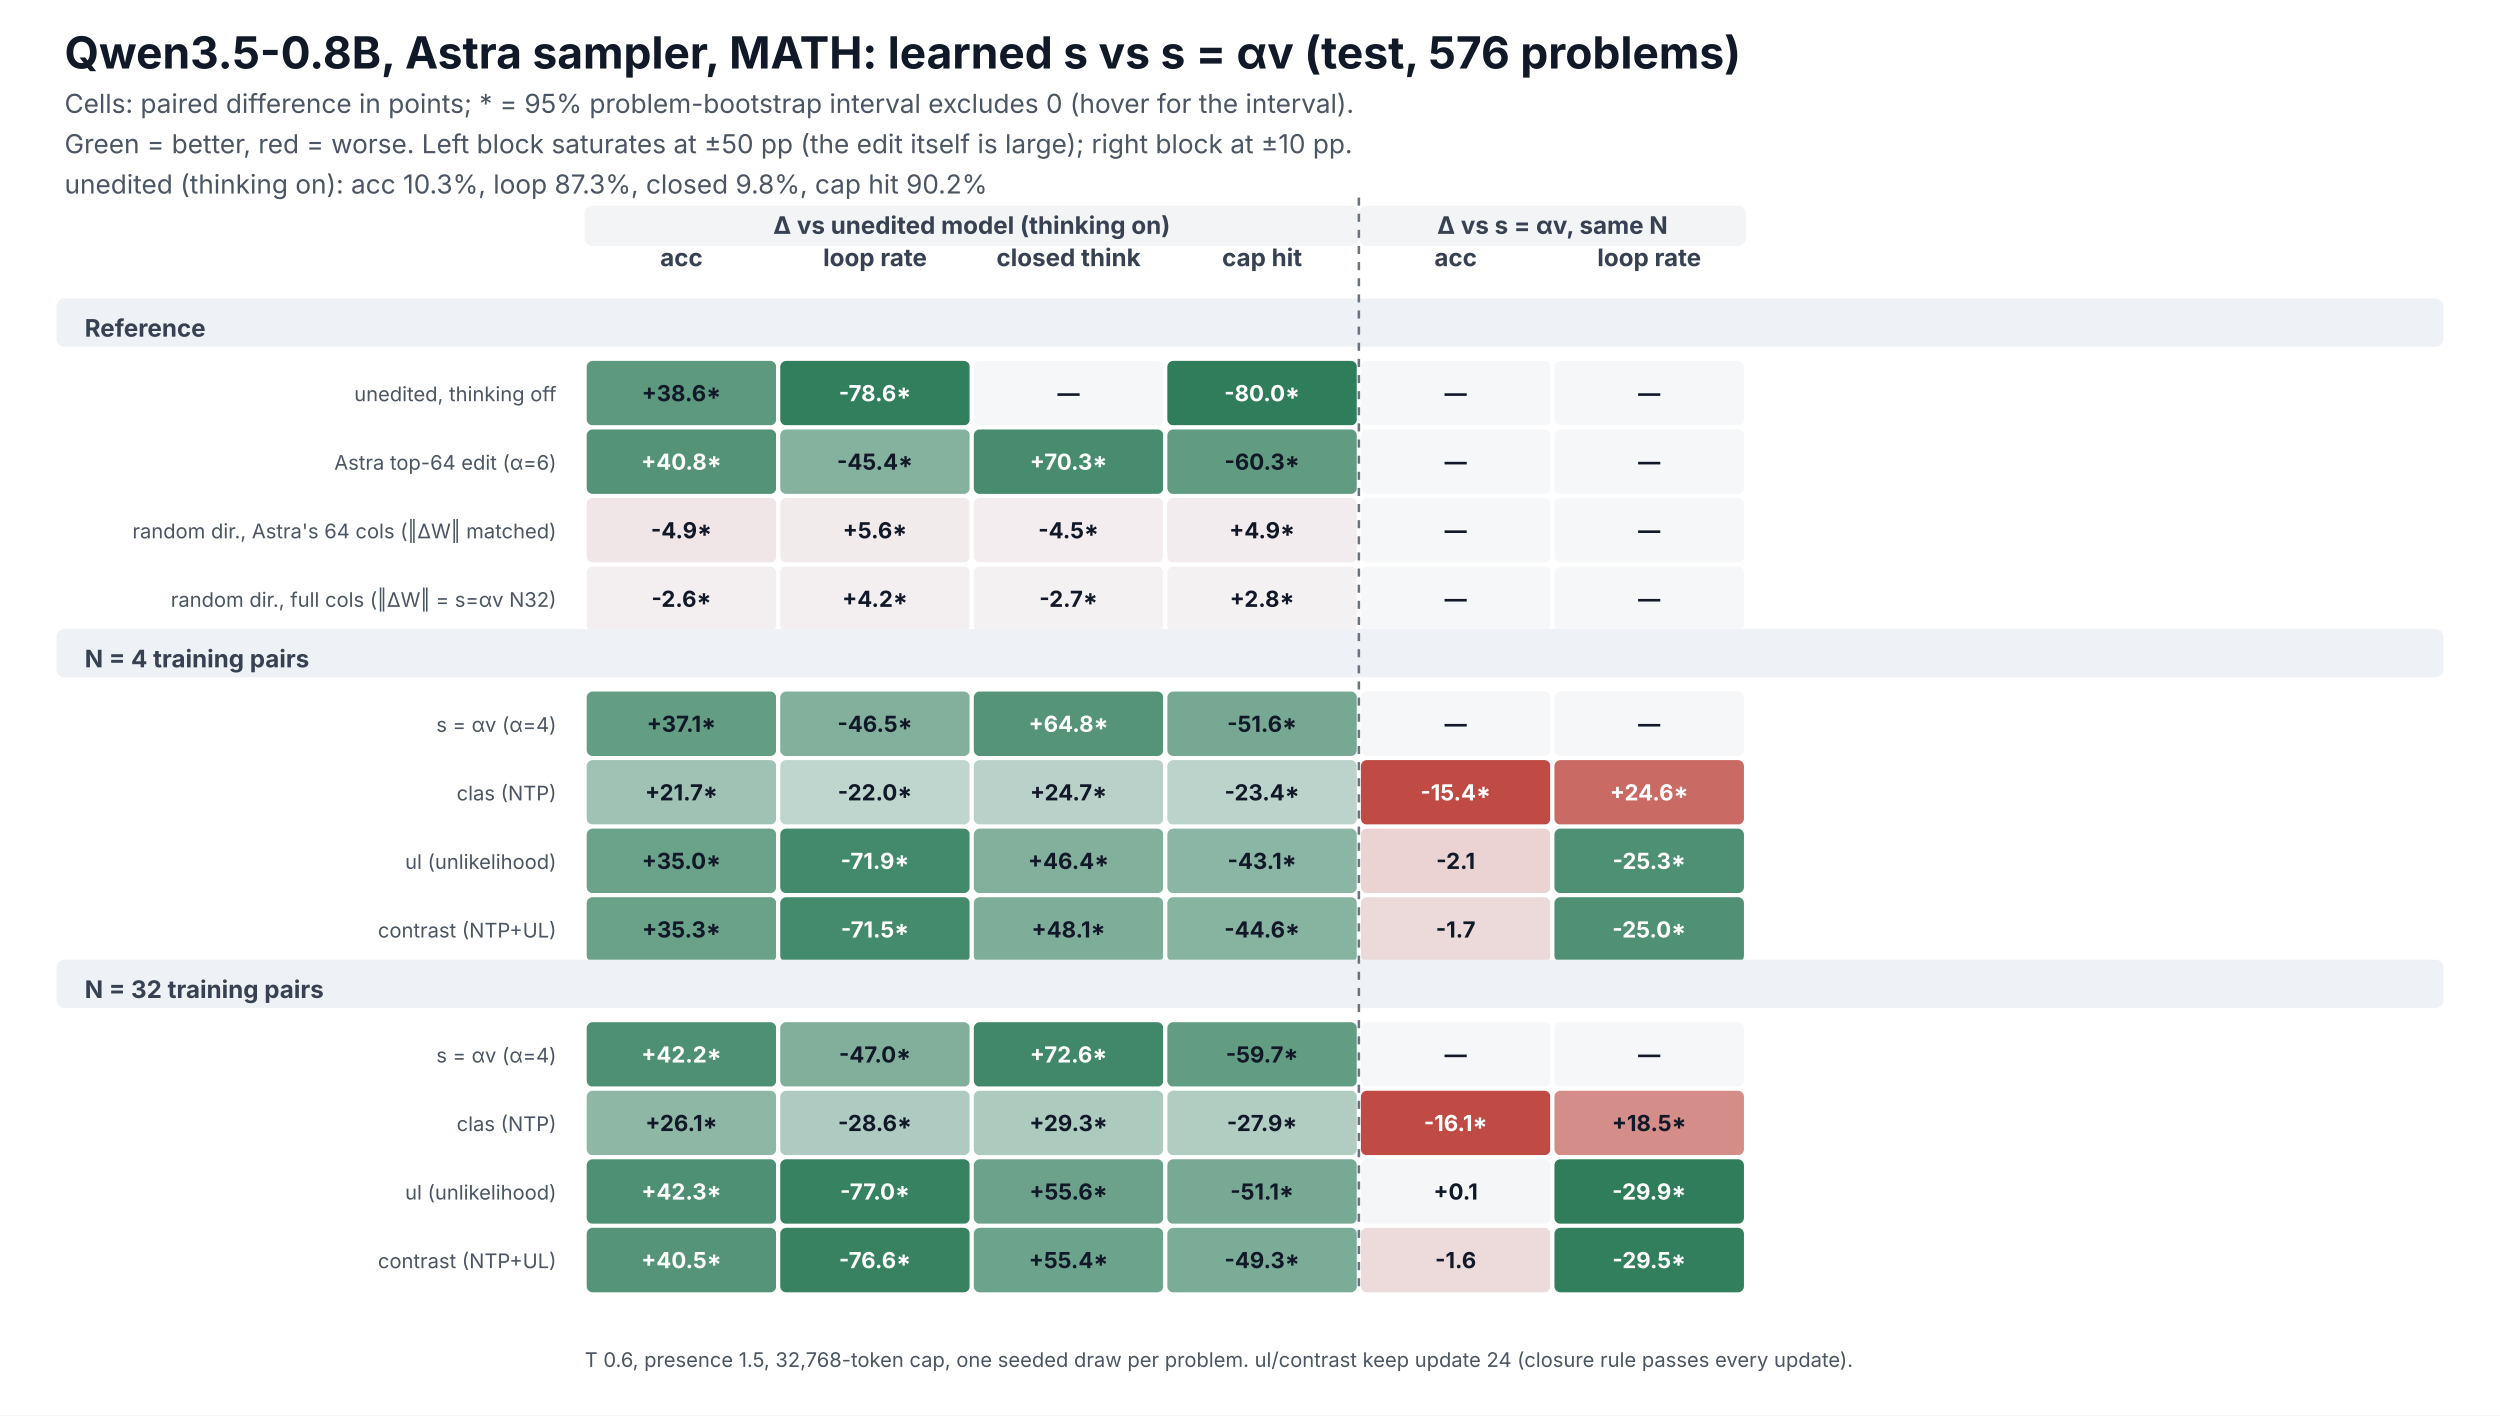
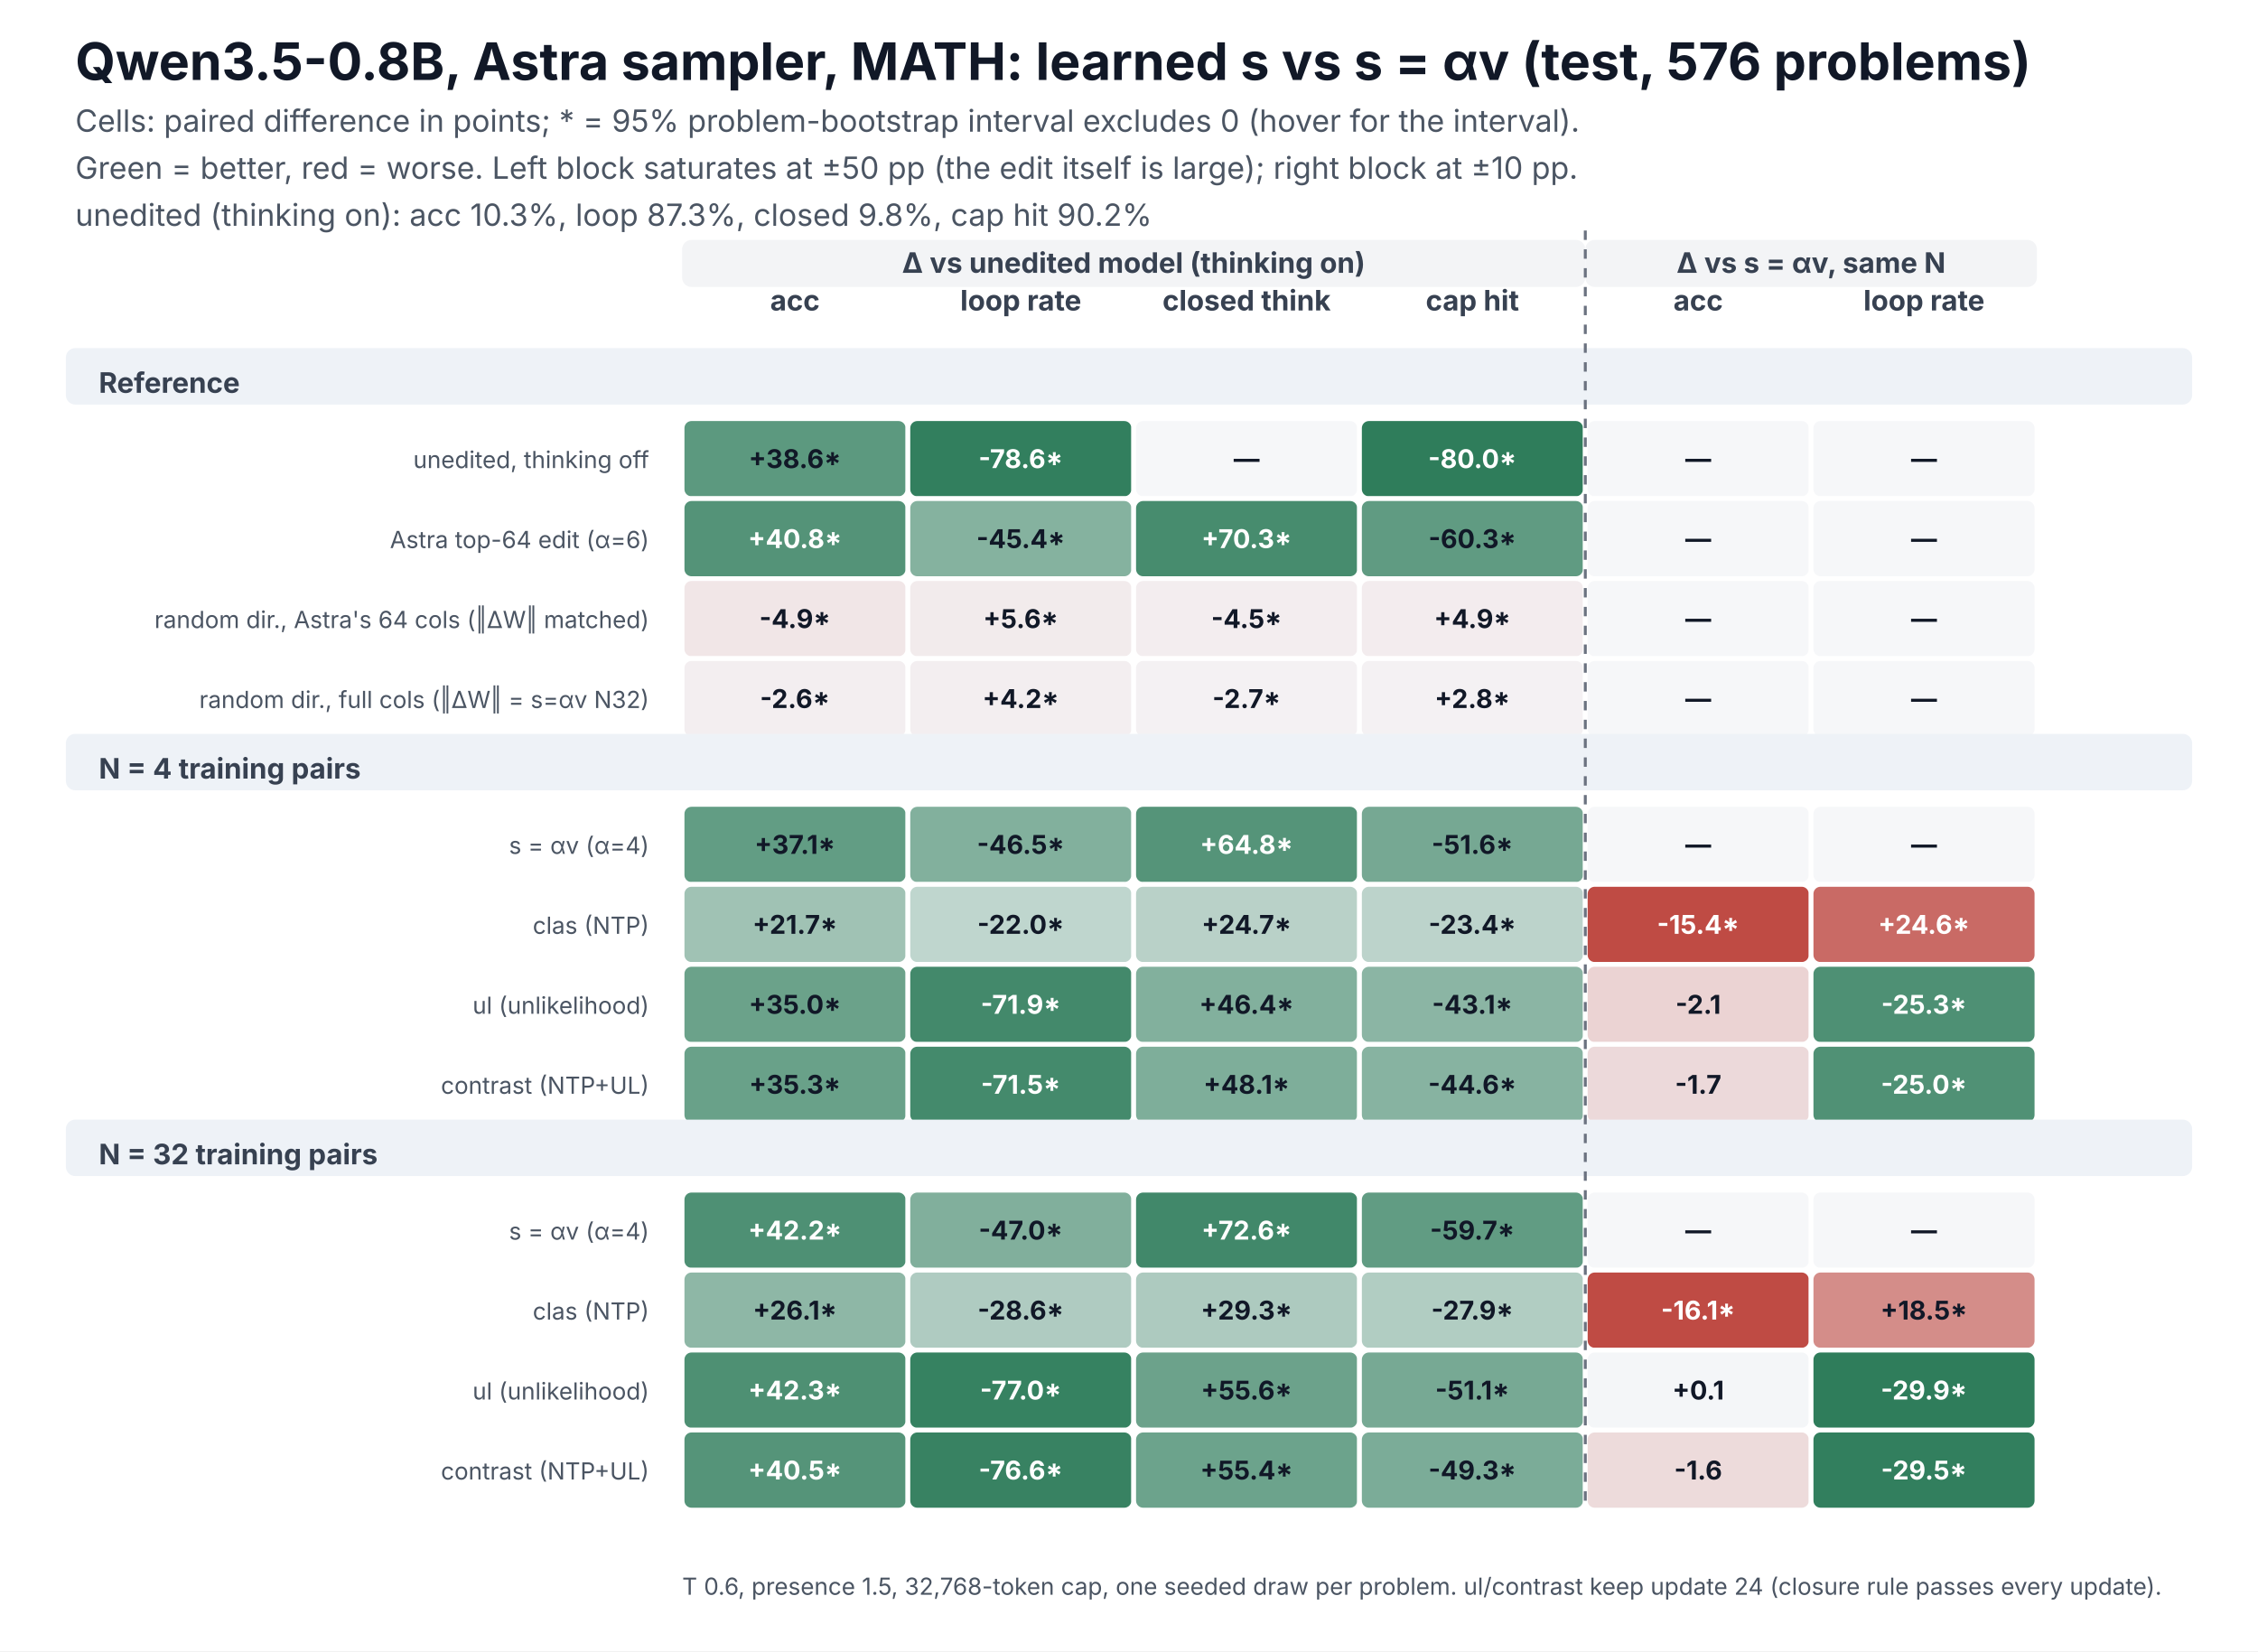
- <svg xmlns="http://www.w3.org/2000/svg" width="1240" height="702" viewBox="0 0 1240 702" role="img">
+ <svg xmlns="http://www.w3.org/2000/svg" width="960" height="702" viewBox="0 0 960 702" role="img">
  <style>
      text { font-family: Inter, ui-sans-serif, system-ui, -apple-system, BlinkMacSystemFont, "Segoe UI", sans-serif; fill: #111827; }
      .title { font-size: 22px; font-weight: 700; }
      .subtitle { font-size: 13px; fill: #4b5563; }
      .label { font-size: 12px; fill: #374151; }
      .small { font-size: 10px; fill: #4b5563; }
      .cell { stroke: #ffffff; stroke-width: 2; rx: 4; ry: 4; }
      .group-separator { stroke: #6b7280; stroke-width: 1.25; stroke-dasharray: 4 4; }
    </style>
  <rect width="100%" height="100%" fill="#ffffff" />
  <text x="32" y="34" class="title">Qwen3.5-0.8B, Astra sampler, MATH: learned s vs s = αv (test, 576 problems)</text>
  <text x="32" y="56" class="subtitle">Cells: paired difference in points; * = 95% problem-bootstrap interval excludes 0 (hover for the interval).</text>
  <text x="32" y="76" class="subtitle">Green = better, red = worse. Left block saturates at ±50 pp (the edit itself is large); right block at ±10 pp.</text>
  <text x="32" y="96" class="subtitle">unedited (thinking on): acc 10.3%, loop 87.3%, closed 9.8%, cap hit 90.2%</text>
  <rect x="290" y="102" width="384" height="20" fill="#f3f4f6" rx="4" />
  <text x="482.0" y="116" class="label" font-weight="700" text-anchor="middle">Δ vs unedited model (thinking on)</text>
  <rect x="674" y="102" width="192" height="20" fill="#f3f4f6" rx="4" />
  <text x="770.0" y="116" class="label" font-weight="700" text-anchor="middle">Δ vs s = αv, same N</text>
  <text x="338.0" y="132" class="label" font-weight="700" text-anchor="middle">acc</text>
  <text x="434.0" y="132" class="label" font-weight="700" text-anchor="middle">loop rate</text>
  <text x="530.0" y="132" class="label" font-weight="700" text-anchor="middle">closed think</text>
  <text x="626.0" y="132" class="label" font-weight="700" text-anchor="middle">cap hit</text>
  <text x="722.0" y="132" class="label" font-weight="700" text-anchor="middle">acc</text>
  <text x="818.0" y="132" class="label" font-weight="700" text-anchor="middle">loop rate</text>
-   <rect x="28" y="148" width="1184" height="24" fill="#eef2f7" rx="4" />
+   <rect x="28" y="148" width="904" height="24" fill="#eef2f7" rx="4" />
  <text x="42" y="167" class="label" font-weight="700">Reference</text>
  <text x="276" y="199.0" class="small" text-anchor="end">unedited, thinking off</text>
  <rect x="290" y="178" width="96" height="34" class="cell" fill="rgb(92,153,127)" />
  <text x="338.0" y="199.0" font-size="11" font-weight="650" text-anchor="middle" style="fill: #111827">+38.6*</text>
  <rect x="386" y="178" width="96" height="34" class="cell" fill="rgb(50,127,94)" />
  <text x="434.0" y="199.0" font-size="11" font-weight="650" text-anchor="middle" style="fill: #ffffff">-78.6*</text>
  <rect x="482" y="178" width="96" height="34" class="cell" fill="rgb(246,247,249)" />
  <text x="530.0" y="199.0" font-size="11" font-weight="650" text-anchor="middle" style="fill: #111827">—</text>
  <rect x="578" y="178" width="96" height="34" class="cell" fill="rgb(47,125,91)" />
  <text x="626.0" y="199.0" font-size="11" font-weight="650" text-anchor="middle" style="fill: #ffffff">-80.0*</text>
  <rect x="674" y="178" width="96" height="34" class="cell" fill="rgb(246,247,249)" />
  <text x="722.0" y="199.0" font-size="11" font-weight="650" text-anchor="middle" style="fill: #111827">—</text>
  <rect x="770" y="178" width="96" height="34" class="cell" fill="rgb(246,247,249)" />
  <text x="818.0" y="199.0" font-size="11" font-weight="650" text-anchor="middle" style="fill: #111827">—</text>
  <text x="276" y="233.0" class="small" text-anchor="end">Astra top-64 edit (α=6)</text>
  <rect x="290" y="212" width="96" height="34" class="cell" fill="rgb(84,147,120)" />
  <text x="338.0" y="233.0" font-size="11" font-weight="650" text-anchor="middle" style="fill: #ffffff">+40.8*</text>
  <rect x="386" y="212" width="96" height="34" class="cell" fill="rgb(133,178,159)" />
  <text x="434.0" y="233.0" font-size="11" font-weight="650" text-anchor="middle" style="fill: #111827">-45.4*</text>
  <rect x="482" y="212" width="96" height="34" class="cell" fill="rgb(71,140,110)" />
  <text x="530.0" y="233.0" font-size="11" font-weight="650" text-anchor="middle" style="fill: #ffffff">+70.3*</text>
  <rect x="578" y="212" width="96" height="34" class="cell" fill="rgb(96,155,130)" />
  <text x="626.0" y="233.0" font-size="11" font-weight="650" text-anchor="middle" style="fill: #111827">-60.3*</text>
  <rect x="674" y="212" width="96" height="34" class="cell" fill="rgb(246,247,249)" />
  <text x="722.0" y="233.0" font-size="11" font-weight="650" text-anchor="middle" style="fill: #111827">—</text>
  <rect x="770" y="212" width="96" height="34" class="cell" fill="rgb(246,247,249)" />
  <text x="818.0" y="233.0" font-size="11" font-weight="650" text-anchor="middle" style="fill: #111827">—</text>
  <text x="276" y="267.0" class="small" text-anchor="end">random dir., Astra's 64 cols (‖ΔW‖ matched)</text>
  <rect x="290" y="246" width="96" height="34" class="cell" fill="rgb(241,230,231)" />
  <text x="338.0" y="267.0" font-size="11" font-weight="650" text-anchor="middle" style="fill: #111827">-4.9*</text>
  <rect x="386" y="246" width="96" height="34" class="cell" fill="rgb(242,235,236)" />
  <text x="434.0" y="267.0" font-size="11" font-weight="650" text-anchor="middle" style="fill: #111827">+5.6*</text>
  <rect x="482" y="246" width="96" height="34" class="cell" fill="rgb(243,237,239)" />
  <text x="530.0" y="267.0" font-size="11" font-weight="650" text-anchor="middle" style="fill: #111827">-4.5*</text>
  <rect x="578" y="246" width="96" height="34" class="cell" fill="rgb(243,236,238)" />
  <text x="626.0" y="267.0" font-size="11" font-weight="650" text-anchor="middle" style="fill: #111827">+4.9*</text>
  <rect x="674" y="246" width="96" height="34" class="cell" fill="rgb(246,247,249)" />
  <text x="722.0" y="267.0" font-size="11" font-weight="650" text-anchor="middle" style="fill: #111827">—</text>
  <rect x="770" y="246" width="96" height="34" class="cell" fill="rgb(246,247,249)" />
  <text x="818.0" y="267.0" font-size="11" font-weight="650" text-anchor="middle" style="fill: #111827">—</text>
  <text x="276" y="301.0" class="small" text-anchor="end">random dir., full cols (‖ΔW‖ = s=αv N32)</text>
  <rect x="290" y="280" width="96" height="34" class="cell" fill="rgb(243,238,240)" />
  <text x="338.0" y="301.0" font-size="11" font-weight="650" text-anchor="middle" style="fill: #111827">-2.6*</text>
  <rect x="386" y="280" width="96" height="34" class="cell" fill="rgb(243,238,240)" />
  <text x="434.0" y="301.0" font-size="11" font-weight="650" text-anchor="middle" style="fill: #111827">+4.2*</text>
  <rect x="482" y="280" width="96" height="34" class="cell" fill="rgb(244,241,243)" />
  <text x="530.0" y="301.0" font-size="11" font-weight="650" text-anchor="middle" style="fill: #111827">-2.7*</text>
  <rect x="578" y="280" width="96" height="34" class="cell" fill="rgb(244,241,243)" />
  <text x="626.0" y="301.0" font-size="11" font-weight="650" text-anchor="middle" style="fill: #111827">+2.8*</text>
  <rect x="674" y="280" width="96" height="34" class="cell" fill="rgb(246,247,249)" />
  <text x="722.0" y="301.0" font-size="11" font-weight="650" text-anchor="middle" style="fill: #111827">—</text>
  <rect x="770" y="280" width="96" height="34" class="cell" fill="rgb(246,247,249)" />
  <text x="818.0" y="301.0" font-size="11" font-weight="650" text-anchor="middle" style="fill: #111827">—</text>
-   <rect x="28" y="312" width="1184" height="24" fill="#eef2f7" rx="4" />
+   <rect x="28" y="312" width="904" height="24" fill="#eef2f7" rx="4" />
  <text x="42" y="331" class="label" font-weight="700">N = 4 training pairs</text>
  <text x="276" y="363.0" class="small" text-anchor="end">s = αv  (α=4)</text>
  <rect x="290" y="342" width="96" height="34" class="cell" fill="rgb(98,157,132)" />
  <text x="338.0" y="363.0" font-size="11" font-weight="650" text-anchor="middle" style="fill: #111827">+37.1*</text>
  <rect x="386" y="342" width="96" height="34" class="cell" fill="rgb(130,176,157)" />
  <text x="434.0" y="363.0" font-size="11" font-weight="650" text-anchor="middle" style="fill: #111827">-46.5*</text>
  <rect x="482" y="342" width="96" height="34" class="cell" fill="rgb(85,148,121)" />
  <text x="530.0" y="363.0" font-size="11" font-weight="650" text-anchor="middle" style="fill: #ffffff">+64.8*</text>
  <rect x="578" y="342" width="96" height="34" class="cell" fill="rgb(118,168,147)" />
  <text x="626.0" y="363.0" font-size="11" font-weight="650" text-anchor="middle" style="fill: #111827">-51.6*</text>
  <rect x="674" y="342" width="96" height="34" class="cell" fill="rgb(246,247,249)" />
  <text x="722.0" y="363.0" font-size="11" font-weight="650" text-anchor="middle" style="fill: #111827">—</text>
  <rect x="770" y="342" width="96" height="34" class="cell" fill="rgb(246,247,249)" />
  <text x="818.0" y="363.0" font-size="11" font-weight="650" text-anchor="middle" style="fill: #111827">—</text>
  <text x="276" y="397.0" class="small" text-anchor="end">clas (NTP)</text>
  <rect x="290" y="376" width="96" height="34" class="cell" fill="rgb(160,194,180)" />
  <text x="338.0" y="397.0" font-size="11" font-weight="650" text-anchor="middle" style="fill: #111827">+21.7*</text>
  <rect x="386" y="376" width="96" height="34" class="cell" fill="rgb(191,214,206)" />
  <text x="434.0" y="397.0" font-size="11" font-weight="650" text-anchor="middle" style="fill: #111827">-22.0*</text>
  <rect x="482" y="376" width="96" height="34" class="cell" fill="rgb(185,209,200)" />
  <text x="530.0" y="397.0" font-size="11" font-weight="650" text-anchor="middle" style="fill: #111827">+24.7*</text>
  <rect x="578" y="376" width="96" height="34" class="cell" fill="rgb(188,211,203)" />
  <text x="626.0" y="397.0" font-size="11" font-weight="650" text-anchor="middle" style="fill: #111827">-23.4*</text>
  <rect x="674" y="376" width="96" height="34" class="cell" fill="rgb(191,75,68)" />
  <text x="722.0" y="397.0" font-size="11" font-weight="650" text-anchor="middle" style="fill: #ffffff">-15.4*</text>
  <rect x="770" y="376" width="96" height="34" class="cell" fill="rgb(201,106,101)" />
  <text x="818.0" y="397.0" font-size="11" font-weight="650" text-anchor="middle" style="fill: #ffffff">+24.6*</text>
  <text x="276" y="431.0" class="small" text-anchor="end">ul (unlikelihood)</text>
  <rect x="290" y="410" width="96" height="34" class="cell" fill="rgb(107,162,138)" />
  <text x="338.0" y="431.0" font-size="11" font-weight="650" text-anchor="middle" style="fill: #111827">+35.0*</text>
  <rect x="386" y="410" width="96" height="34" class="cell" fill="rgb(67,137,107)" />
  <text x="434.0" y="431.0" font-size="11" font-weight="650" text-anchor="middle" style="fill: #ffffff">-71.9*</text>
  <rect x="482" y="410" width="96" height="34" class="cell" fill="rgb(130,176,157)" />
  <text x="530.0" y="431.0" font-size="11" font-weight="650" text-anchor="middle" style="fill: #111827">+46.4*</text>
  <rect x="578" y="410" width="96" height="34" class="cell" fill="rgb(139,181,164)" />
  <text x="626.0" y="431.0" font-size="11" font-weight="650" text-anchor="middle" style="fill: #111827">-43.1*</text>
  <rect x="674" y="410" width="96" height="34" class="cell" fill="rgb(235,211,211)" />
  <text x="722.0" y="431.0" font-size="11" font-weight="650" text-anchor="middle" style="fill: #111827">-2.1</text>
  <rect x="770" y="410" width="96" height="34" class="cell" fill="rgb(78,144,116)" />
  <text x="818.0" y="431.0" font-size="11" font-weight="650" text-anchor="middle" style="fill: #ffffff">-25.3*</text>
  <text x="276" y="465.0" class="small" text-anchor="end">contrast (NTP+UL)</text>
  <rect x="290" y="444" width="96" height="34" class="cell" fill="rgb(105,161,137)" />
  <text x="338.0" y="465.0" font-size="11" font-weight="650" text-anchor="middle" style="fill: #111827">+35.3*</text>
  <rect x="386" y="444" width="96" height="34" class="cell" fill="rgb(68,138,108)" />
  <text x="434.0" y="465.0" font-size="11" font-weight="650" text-anchor="middle" style="fill: #ffffff">-71.5*</text>
  <rect x="482" y="444" width="96" height="34" class="cell" fill="rgb(126,174,154)" />
  <text x="530.0" y="465.0" font-size="11" font-weight="650" text-anchor="middle" style="fill: #111827">+48.1*</text>
  <rect x="578" y="444" width="96" height="34" class="cell" fill="rgb(135,179,161)" />
  <text x="626.0" y="465.0" font-size="11" font-weight="650" text-anchor="middle" style="fill: #111827">-44.6*</text>
  <rect x="674" y="444" width="96" height="34" class="cell" fill="rgb(236,217,218)" />
  <text x="722.0" y="465.0" font-size="11" font-weight="650" text-anchor="middle" style="fill: #111827">-1.7</text>
  <rect x="770" y="444" width="96" height="34" class="cell" fill="rgb(80,145,117)" />
  <text x="818.0" y="465.0" font-size="11" font-weight="650" text-anchor="middle" style="fill: #ffffff">-25.0*</text>
-   <rect x="28" y="476" width="1184" height="24" fill="#eef2f7" rx="4" />
+   <rect x="28" y="476" width="904" height="24" fill="#eef2f7" rx="4" />
  <text x="42" y="495" class="label" font-weight="700">N = 32 training pairs</text>
  <text x="276" y="527.0" class="small" text-anchor="end">s = αv  (α=4)</text>
  <rect x="290" y="506" width="96" height="34" class="cell" fill="rgb(78,144,116)" />
  <text x="338.0" y="527.0" font-size="11" font-weight="650" text-anchor="middle" style="fill: #ffffff">+42.2*</text>
  <rect x="386" y="506" width="96" height="34" class="cell" fill="rgb(129,175,156)" />
  <text x="434.0" y="527.0" font-size="11" font-weight="650" text-anchor="middle" style="fill: #111827">-47.0*</text>
  <rect x="482" y="506" width="96" height="34" class="cell" fill="rgb(65,136,106)" />
  <text x="530.0" y="527.0" font-size="11" font-weight="650" text-anchor="middle" style="fill: #ffffff">+72.6*</text>
  <rect x="578" y="506" width="96" height="34" class="cell" fill="rgb(97,156,131)" />
  <text x="626.0" y="527.0" font-size="11" font-weight="650" text-anchor="middle" style="fill: #111827">-59.7*</text>
  <rect x="674" y="506" width="96" height="34" class="cell" fill="rgb(246,247,249)" />
  <text x="722.0" y="527.0" font-size="11" font-weight="650" text-anchor="middle" style="fill: #111827">—</text>
  <rect x="770" y="506" width="96" height="34" class="cell" fill="rgb(246,247,249)" />
  <text x="818.0" y="527.0" font-size="11" font-weight="650" text-anchor="middle" style="fill: #111827">—</text>
  <text x="276" y="561.0" class="small" text-anchor="end">clas (NTP)</text>
  <rect x="290" y="540" width="96" height="34" class="cell" fill="rgb(142,183,166)" />
  <text x="338.0" y="561.0" font-size="11" font-weight="650" text-anchor="middle" style="fill: #111827">+26.1*</text>
  <rect x="386" y="540" width="96" height="34" class="cell" fill="rgb(175,203,193)" />
  <text x="434.0" y="561.0" font-size="11" font-weight="650" text-anchor="middle" style="fill: #111827">-28.6*</text>
  <rect x="482" y="540" width="96" height="34" class="cell" fill="rgb(173,202,191)" />
  <text x="530.0" y="561.0" font-size="11" font-weight="650" text-anchor="middle" style="fill: #111827">+29.3*</text>
  <rect x="578" y="540" width="96" height="34" class="cell" fill="rgb(177,205,194)" />
  <text x="626.0" y="561.0" font-size="11" font-weight="650" text-anchor="middle" style="fill: #111827">-27.9*</text>
  <rect x="674" y="540" width="96" height="34" class="cell" fill="rgb(191,75,68)" />
  <text x="722.0" y="561.0" font-size="11" font-weight="650" text-anchor="middle" style="fill: #ffffff">-16.1*</text>
  <rect x="770" y="540" width="96" height="34" class="cell" fill="rgb(212,141,137)" />
  <text x="818.0" y="561.0" font-size="11" font-weight="650" text-anchor="middle" style="fill: #111827">+18.5*</text>
  <text x="276" y="595.0" class="small" text-anchor="end">ul (unlikelihood)</text>
  <rect x="290" y="574" width="96" height="34" class="cell" fill="rgb(78,144,115)" />
  <text x="338.0" y="595.0" font-size="11" font-weight="650" text-anchor="middle" style="fill: #ffffff">+42.3*</text>
  <rect x="386" y="574" width="96" height="34" class="cell" fill="rgb(54,130,97)" />
  <text x="434.0" y="595.0" font-size="11" font-weight="650" text-anchor="middle" style="fill: #ffffff">-77.0*</text>
  <rect x="482" y="574" width="96" height="34" class="cell" fill="rgb(108,162,139)" />
  <text x="530.0" y="595.0" font-size="11" font-weight="650" text-anchor="middle" style="fill: #111827">+55.6*</text>
  <rect x="578" y="574" width="96" height="34" class="cell" fill="rgb(119,169,148)" />
  <text x="626.0" y="595.0" font-size="11" font-weight="650" text-anchor="middle" style="fill: #111827">-51.1*</text>
  <rect x="674" y="574" width="96" height="34" class="cell" fill="rgb(244,246,248)" />
  <text x="722.0" y="595.0" font-size="11" font-weight="650" text-anchor="middle" style="fill: #111827">+0.1</text>
  <rect x="770" y="574" width="96" height="34" class="cell" fill="rgb(47,125,91)" />
  <text x="818.0" y="595.0" font-size="11" font-weight="650" text-anchor="middle" style="fill: #ffffff">-29.9*</text>
  <text x="276" y="629.0" class="small" text-anchor="end">contrast (NTP+UL)</text>
  <rect x="290" y="608" width="96" height="34" class="cell" fill="rgb(85,148,121)" />
  <text x="338.0" y="629.0" font-size="11" font-weight="650" text-anchor="middle" style="fill: #ffffff">+40.5*</text>
  <rect x="386" y="608" width="96" height="34" class="cell" fill="rgb(56,130,98)" />
  <text x="434.0" y="629.0" font-size="11" font-weight="650" text-anchor="middle" style="fill: #ffffff">-76.6*</text>
  <rect x="482" y="608" width="96" height="34" class="cell" fill="rgb(108,163,140)" />
  <text x="530.0" y="629.0" font-size="11" font-weight="650" text-anchor="middle" style="fill: #111827">+55.4*</text>
  <rect x="578" y="608" width="96" height="34" class="cell" fill="rgb(123,172,152)" />
  <text x="626.0" y="629.0" font-size="11" font-weight="650" text-anchor="middle" style="fill: #111827">-49.3*</text>
  <rect x="674" y="608" width="96" height="34" class="cell" fill="rgb(237,219,219)" />
  <text x="722.0" y="629.0" font-size="11" font-weight="650" text-anchor="middle" style="fill: #111827">-1.6</text>
  <rect x="770" y="608" width="96" height="34" class="cell" fill="rgb(50,127,94)" />
  <text x="818.0" y="629.0" font-size="11" font-weight="650" text-anchor="middle" style="fill: #ffffff">-29.5*</text>
  <line x1="674.0" y1="98" x2="674.0" y2="642" class="group-separator" />
  <text x="290" y="678" class="small">T 0.6, presence 1.5, 32,768-token cap, one seeded draw per problem. ul/contrast keep update 24 (closure rule passes every update).</text>
</svg>
